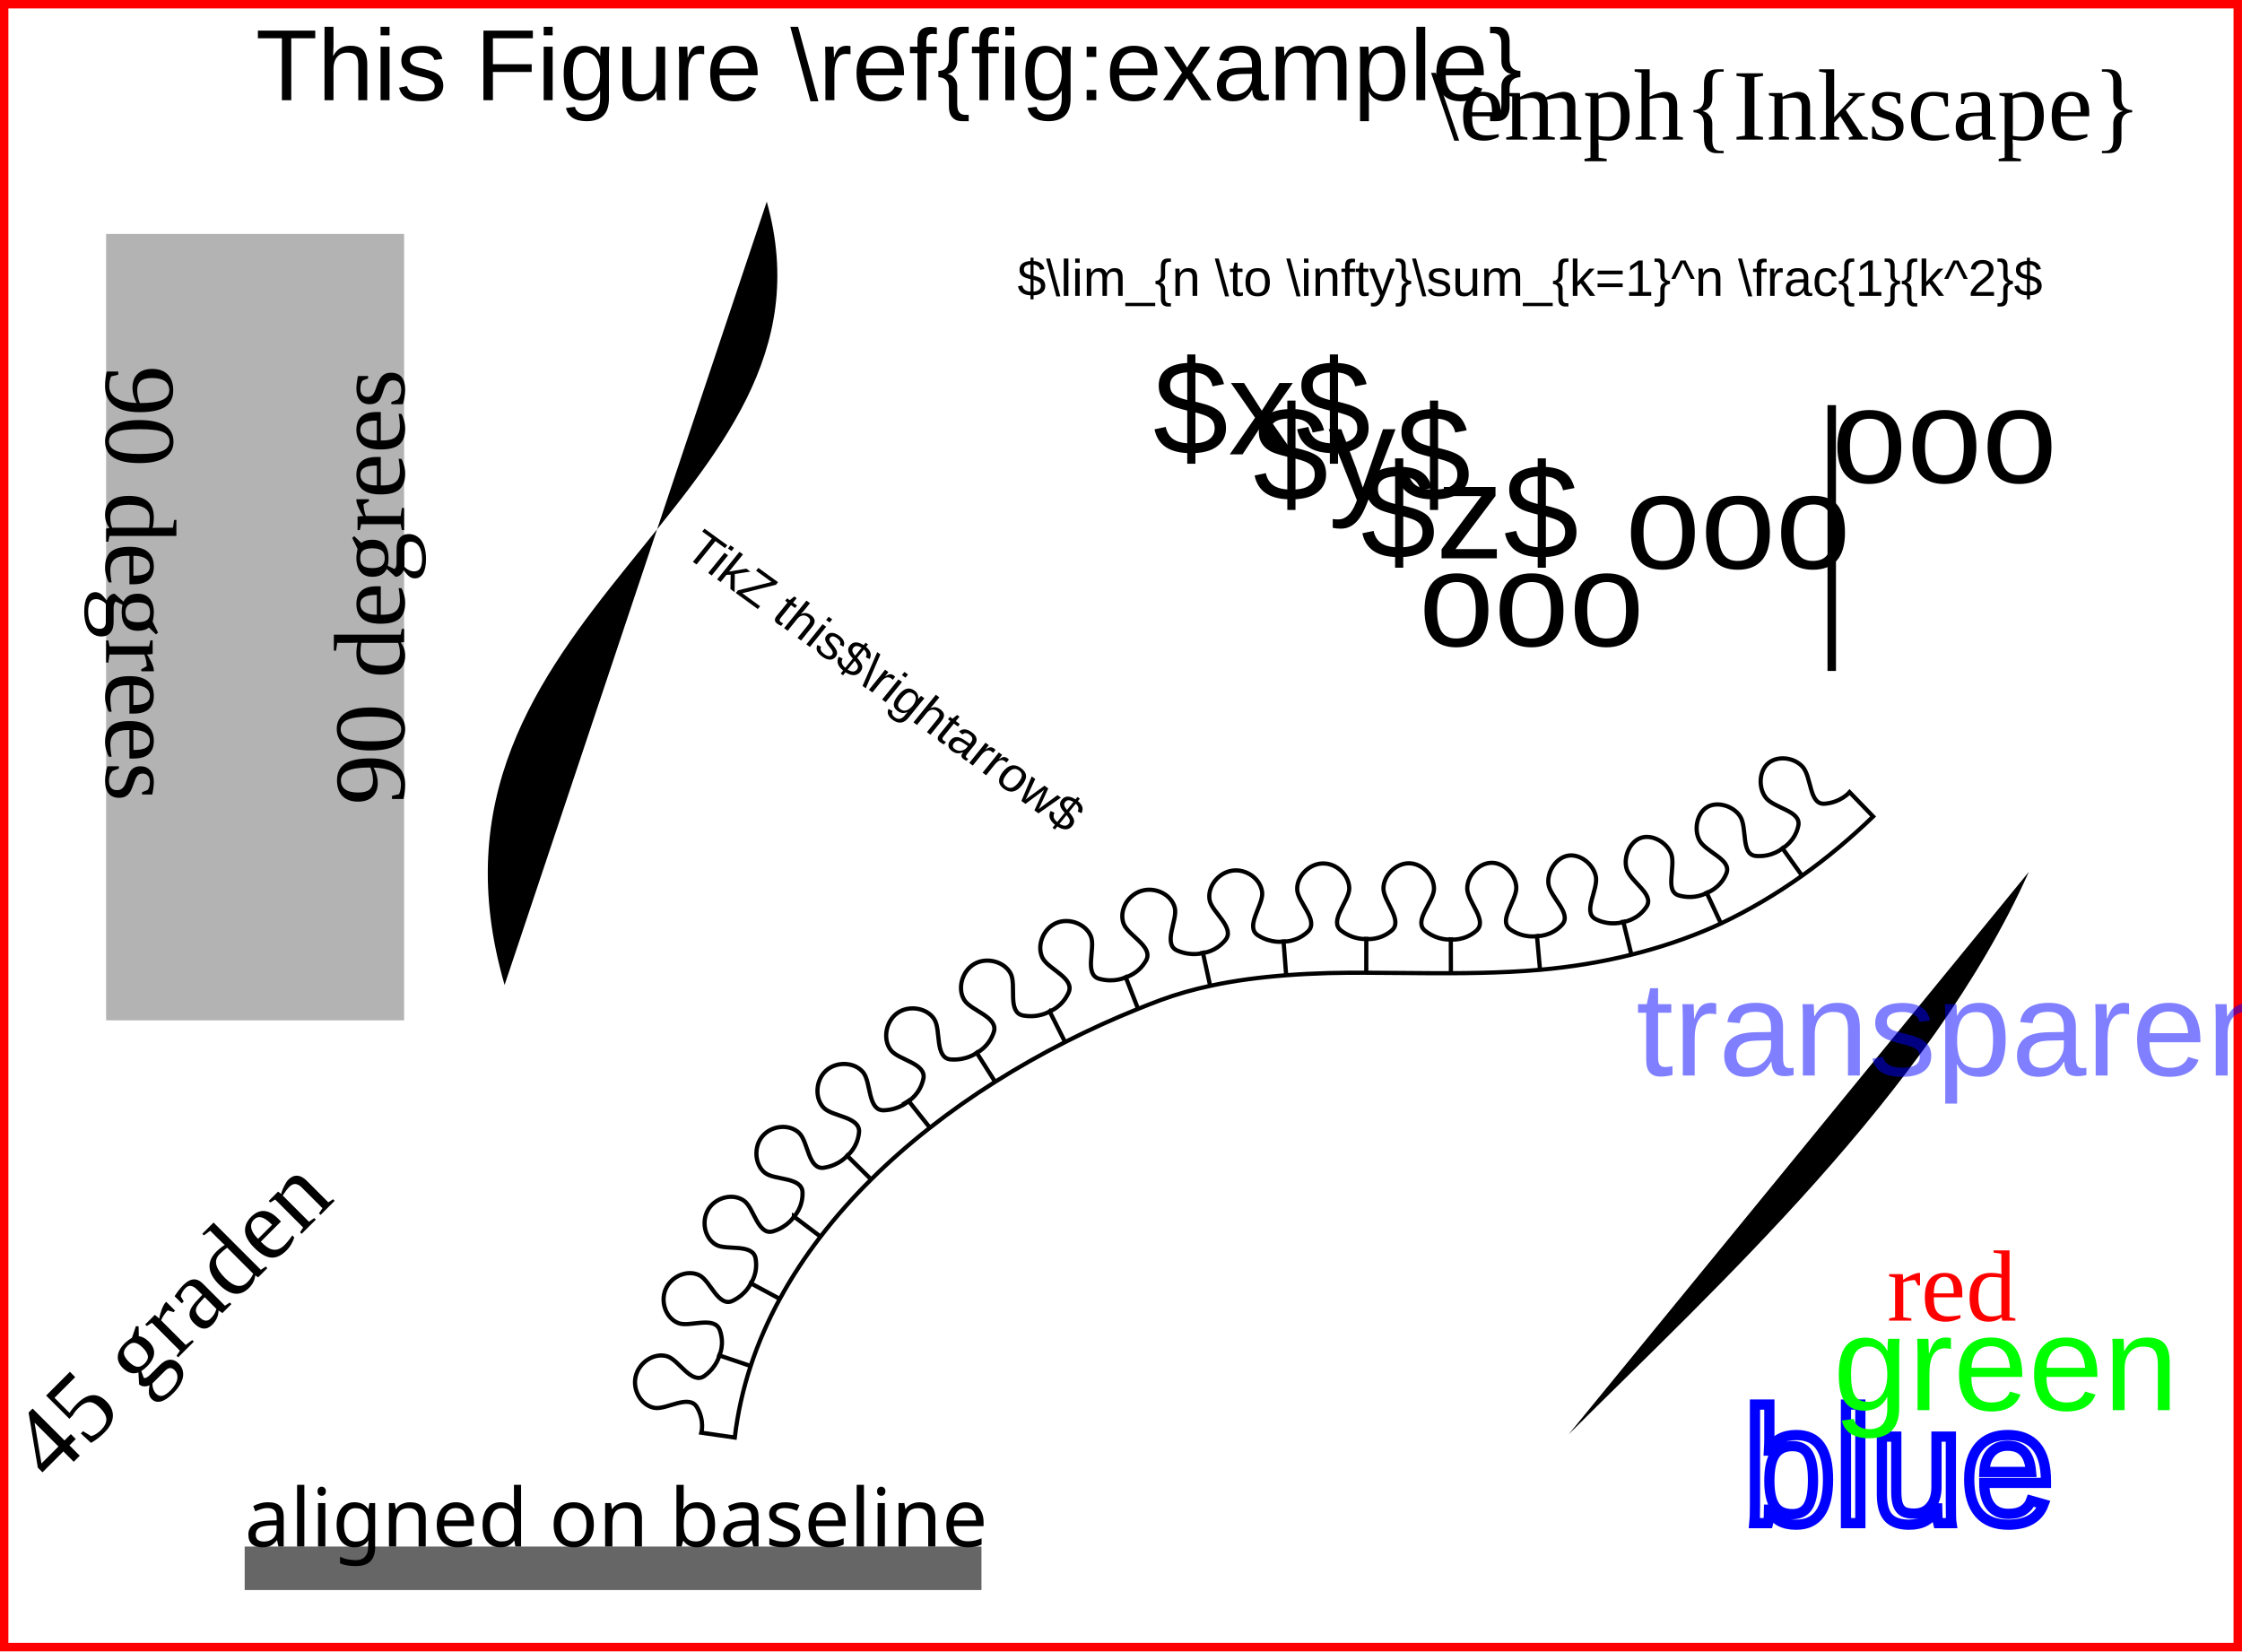
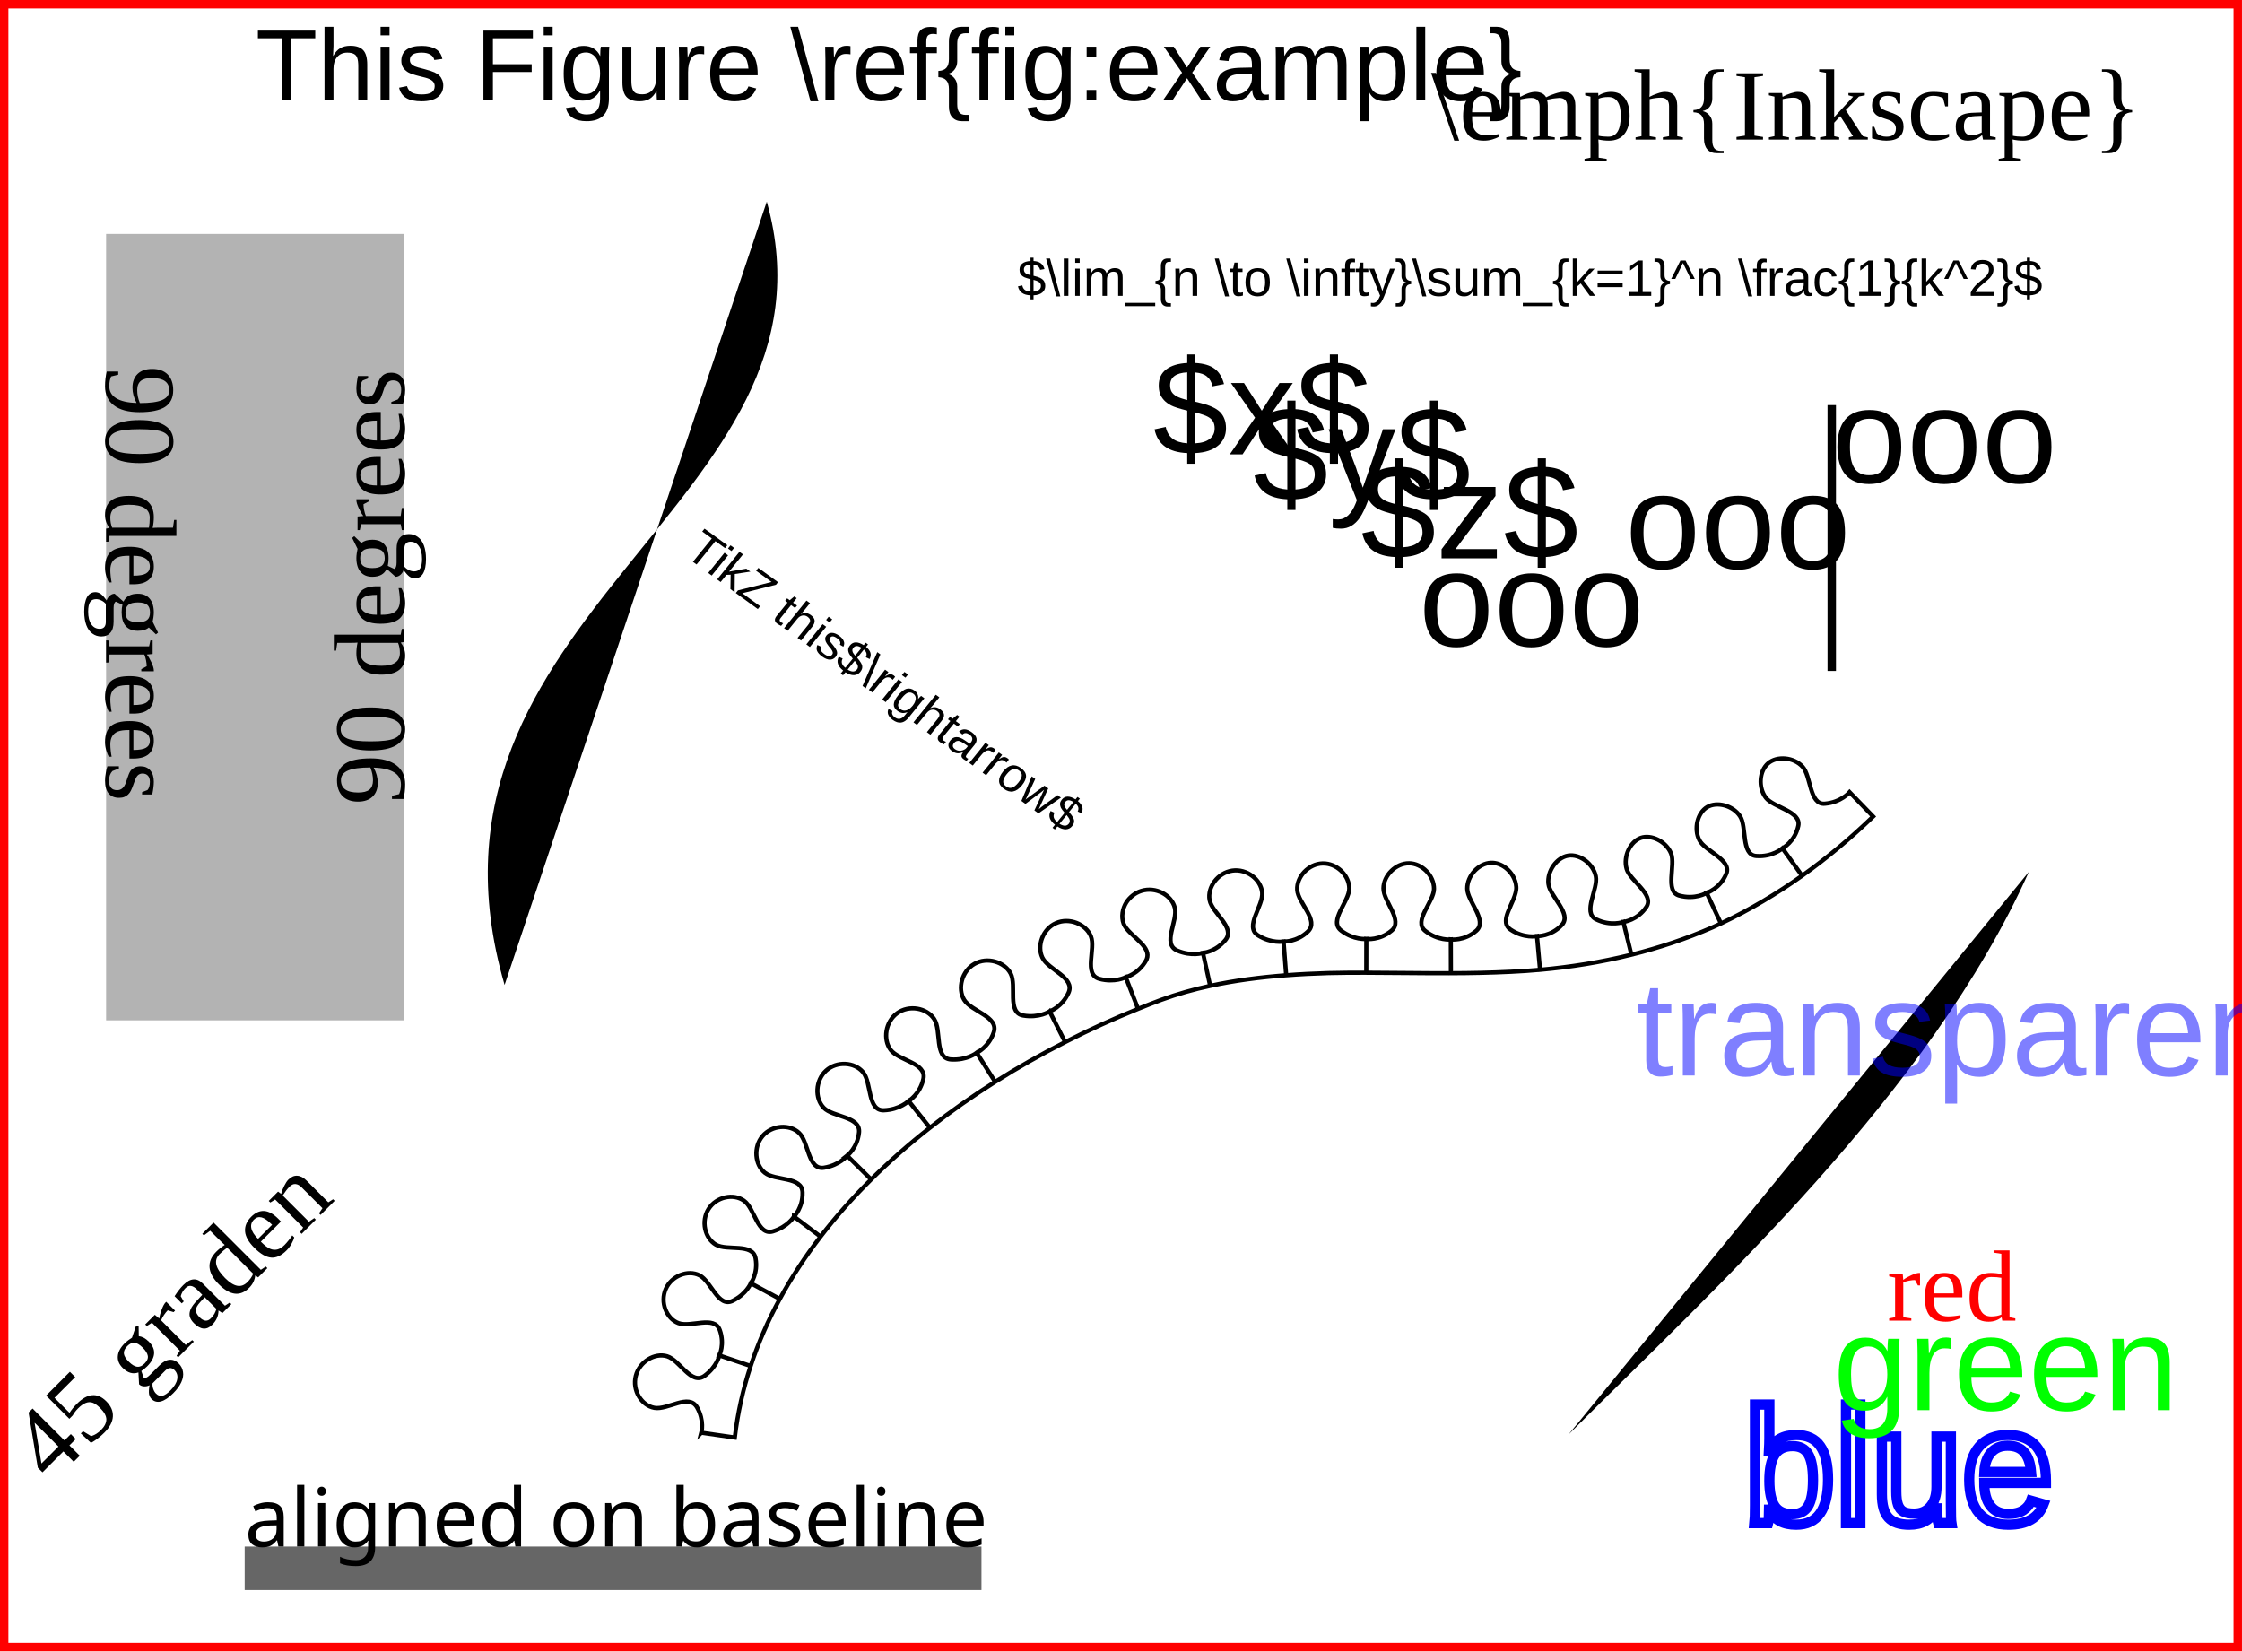
<svg xmlns="http://www.w3.org/2000/svg" width="265.656" height="195.656" id="svg2" version="1.1">
  <defs id="defs4">
    </defs>
  <g id="layer1" transform="translate(-204.0625,-217.7188)">
    <path style="fill:#000000;fill-opacity:1;fill-rule:nonzero;stroke:none" d="m 294.918,241.61 c 10.036,35.834 -43.918,48.62 -31.066,92.81" id="path2907" />
    <path style="fill:#000000;fill-opacity:1;fill-rule:nonzero;stroke:none" d="m 444.467,321.012 c -11.728,26.218 -37.37,49.492 -54.548,66.67" id="path2913" />
    <g id="g3785" transform="matrix(0.5,-0.8660254,0.8660254,0.5,7.103201,475.6825)">
      <text id="text2919" y="-241.425" x="366.527" style="font-style:normal;font-variant:normal;font-weight:normal;font-stretch:normal;fill:#000000;stroke:none;font-family:Times New Roman;-inkscape-font-specification:'Times New Roman,'" xml:space="preserve" transform="matrix(0.5,0.8660254,-0.8660254,0.5,0,0)">
        <tspan y="-241.425" x="366.527" id="tspan2921">\emph{Inkscape}</tspan>
      </text>
    </g>
    <text xml:space="preserve" style="font-style:normal;font-variant:normal;font-weight:normal;font-stretch:normal;fill:#ff0000;stroke:none;font-family:Times New Roman;-inkscape-font-specification:'Times New Roman,'" x="427.675" y="374.195" id="text2923">
      <tspan id="tspan2925" x="427.675" y="374.195">red</tspan>
    </text>
    <text xml:space="preserve" style="font-size:12px;font-style:normal;font-variant:normal;font-weight:normal;font-stretch:normal;fill:#000000;stroke:none;font-family:Times New Roman;-inkscape-font-specification:'Times New Roman,'" x="-129.683" y="426.89" id="text2935" transform="matrix(0.7071068,-0.7071068,0.7071068,0.7071068,0,0)">
      <tspan id="tspan2937" x="-129.683" y="426.89">45 graden</tspan>
    </text>
    <rect style="fill:none;stroke:#ff0000;stroke-width:1" id="rect2943" width="264.66" height="194.658" x="204.556" y="218.217" />
    <text xml:space="preserve" style="font-size:6.096px;font-style:normal;font-variant:normal;font-weight:normal;font-stretch:normal;text-align:center;text-anchor:middle;fill:#000000;stroke:none;font-family:Arial;-inkscape-font-specification:Arial" x="389.583" y="252.77" id="text2937">
      <tspan id="tspan2939" x="389.583" y="252.77">$\lim_{n \to \infty}\sum_{k=1}^n \frac{1}{k^2}$</tspan>
    </text>
    <text xml:space="preserve" style="font-style:normal;font-variant:normal;font-weight:normal;font-stretch:normal;fill:#000000;stroke:none;font-family:Arial;-inkscape-font-specification:Arial" x="234.355" y="229.593" id="text2949">
      <tspan id="tspan2951" x="234.355" y="229.593">This Figure \ref{fig:example}</tspan>
    </text>
    <text xml:space="preserve" style="font-size:medium;font-style:normal;font-variant:normal;font-weight:normal;font-stretch:normal;text-indent:0;text-align:center;text-decoration:none;line-height:normal;letter-spacing:normal;word-spacing:normal;text-transform:none;direction:ltr;block-progression:tb;writing-mode:lr-tb;text-anchor:middle;color:#000000;fill:#000000;fill-opacity:1;fill-rule:nonzero;stroke:none;stroke-width:1px;marker:none;visibility:visible;display:inline;overflow:visible;enable-background:accumulate;font-family:Arial;-inkscape-font-specification:Arial" x="421.107" y="285.069" id="text2959">
      <tspan id="tspan2961" x="421.107" y="285.069">ooo</tspan>
    </text>
    <path style="fill:none;stroke:#000000" d="m 421.107,265.719 0,31.496" id="path2963" />
    <text xml:space="preserve" style="font-size:19.384px;font-style:normal;font-variant:normal;font-weight:normal;font-stretch:normal;text-indent:0;text-align:start;text-decoration:none;line-height:normal;letter-spacing:normal;word-spacing:normal;text-transform:none;direction:ltr;block-progression:tb;writing-mode:lr-tb;text-anchor:start;color:#000000;fill:none;stroke:#0000ff;stroke-width:1.211px;marker:none;visibility:visible;display:inline;overflow:visible;enable-background:accumulate;font-family:Arial;-inkscape-font-specification:Arial" x="410.701" y="398.183" id="text2963">
      <tspan id="tspan2965" x="410.701" y="398.183" style="stroke-width:1.211">blue</tspan>
    </text>
    <text id="text2967" y="384.802" x="421.268" style="font-size:medium;font-style:normal;font-variant:normal;font-weight:normal;font-stretch:normal;text-indent:0;text-align:start;text-decoration:none;line-height:normal;letter-spacing:normal;word-spacing:normal;text-transform:none;direction:ltr;block-progression:tb;writing-mode:lr-tb;text-anchor:start;color:#000000;fill:#00ff00;fill-opacity:1;fill-rule:nonzero;stroke:none;stroke-width:1px;marker:none;visibility:visible;display:inline;overflow:visible;enable-background:accumulate;font-family:Arial;-inkscape-font-specification:Arial" xml:space="preserve">
      <tspan y="384.802" x="421.268" id="tspan2969">green</tspan>
    </text>
    <rect style="fill:#666666;stroke:none" id="rect2930" width="87.302" height="5.153" x="233.055" y="400.96" />
    <text xml:space="preserve" style="font-size:9.623px;font-style:normal;font-variant:normal;font-weight:normal;font-stretch:normal;text-align:start;line-height:100%;writing-mode:lr-tb;text-anchor:start;color:#000000;fill:#000000;fill-opacity:1;fill-rule:nonzero;stroke:none;stroke-width:2;marker:none;visibility:visible;display:inline;overflow:visible;enable-background:accumulate;font-family:Adobe Garamond Pro;-inkscape-font-specification:Adobe Garamond Pro" x="233.055" y="400.96" id="text2952">
      <tspan id="tspan2954" x="233.055" y="400.96">aligned on baseline</tspan>
    </text>
    <g id="g2967" transform="translate(70.23611,-35.57414)">
      <rect style="fill:#b3b3b3;stroke:none" id="rect2965" width="35.309" height="93.176" x="146.4" y="281.011" />
      <text transform="matrix(0,1,-1,0,0,0)" id="text2950" y="-146.4" x="296.613" style="font-size:12px;font-style:normal;font-variant:normal;font-weight:normal;font-stretch:normal;fill:#000000;stroke:none;font-family:Times New Roman;-inkscape-font-specification:'Times New Roman,'" xml:space="preserve">
        <tspan y="-146.4" x="296.613" id="tspan2952">90 degrees</tspan>
      </text>
      <text xml:space="preserve" style="font-size:12px;font-style:normal;font-variant:normal;font-weight:normal;font-stretch:normal;fill:#000000;stroke:none;font-family:Times New Roman;-inkscape-font-specification:'Times New Roman,'" x="-348.663" y="181.709" id="text2946" transform="matrix(0,-1,1,0,0,0)">
        <tspan id="tspan2948" x="-348.663" y="181.709">90 degrees</tspan>
      </text>
    </g>
    <text id="text2968" y="274.91" x="421.107" style="font-size:medium;font-style:normal;font-variant:normal;font-weight:normal;font-stretch:normal;text-indent:0;text-align:start;text-decoration:none;line-height:normal;letter-spacing:normal;word-spacing:normal;text-transform:none;direction:ltr;block-progression:tb;writing-mode:lr-tb;text-anchor:start;color:#000000;fill:#000000;fill-opacity:1;fill-rule:nonzero;stroke:none;stroke-width:1px;marker:none;visibility:visible;display:inline;overflow:visible;enable-background:accumulate;font-family:Arial;-inkscape-font-specification:Arial" xml:space="preserve">
      <tspan y="274.91" x="421.107" id="tspan2970">ooo</tspan>
    </text>
    <text id="text2972" y="294.26" x="421.107" style="font-size:medium;font-style:normal;font-variant:normal;font-weight:normal;font-stretch:normal;text-indent:0;text-align:end;text-decoration:none;line-height:normal;letter-spacing:normal;word-spacing:normal;text-transform:none;direction:ltr;block-progression:tb;writing-mode:lr-tb;text-anchor:end;color:#000000;fill:#000000;fill-opacity:1;fill-rule:nonzero;stroke:none;stroke-width:1px;marker:none;visibility:visible;display:inline;overflow:visible;enable-background:accumulate;font-family:Arial;-inkscape-font-specification:Arial" xml:space="preserve">
      <tspan y="294.26" x="421.107" id="tspan2974">ooo</tspan>
    </text>
    <text xml:space="preserve" style="font-size:medium;font-style:normal;font-variant:normal;font-weight:normal;font-stretch:normal;text-indent:0;text-align:start;text-decoration:none;line-height:normal;letter-spacing:normal;word-spacing:normal;text-transform:none;direction:ltr;block-progression:tb;writing-mode:lr-tb;text-anchor:start;color:#000000;fill:#000000;fill-opacity:1;fill-rule:nonzero;stroke:none;stroke-width:1px;marker:none;visibility:visible;display:inline;overflow:visible;enable-background:accumulate;font-family:Arial;-inkscape-font-specification:Arial" x="340.691" y="271.556" id="text2976">
      <tspan id="tspan2978" x="340.691" y="271.556">$x$</tspan>
    </text>
    <text xml:space="preserve" style="font-size:medium;font-style:normal;font-variant:normal;font-weight:normal;font-stretch:normal;text-indent:0;text-align:start;text-decoration:none;line-height:normal;letter-spacing:normal;word-spacing:normal;text-transform:none;direction:ltr;block-progression:tb;writing-mode:lr-tb;text-anchor:start;color:#000000;fill:#000000;fill-opacity:1;fill-rule:nonzero;stroke:none;stroke-width:1px;marker:none;visibility:visible;display:inline;overflow:visible;enable-background:accumulate;font-family:Arial;-inkscape-font-specification:Arial" x="352.549" y="277.028" id="text2980">
      <tspan id="tspan2982" x="352.549" y="277.028">$y$</tspan>
    </text>
    <text xml:space="preserve" style="font-size:medium;font-style:normal;font-variant:normal;font-weight:normal;font-stretch:normal;text-indent:0;text-align:start;text-decoration:none;line-height:normal;letter-spacing:normal;word-spacing:normal;text-transform:none;direction:ltr;block-progression:tb;writing-mode:lr-tb;text-anchor:start;color:#000000;fill:#000000;fill-opacity:1;fill-rule:nonzero;stroke:none;stroke-width:1px;marker:none;visibility:visible;display:inline;overflow:visible;enable-background:accumulate;font-family:Arial;-inkscape-font-specification:Arial" x="365.319" y="283.87" id="text2984">
      <tspan id="tspan2986" x="365.319" y="283.87">$z$</tspan>
    </text>
-     <path style="fill:none;stroke:#000000;stroke-width:0.5;stroke-miterlimit:4;stroke-dasharray:none" d="m 287.167,387.471 3.959,0.571 c 0.342,-2.908 0.98,-5.736 1.88,-8.475 l -3.704,-1.252 c 0,0 -0.278,1.341 -1.762,2.421 -0.742,0.54 -1.499,0.102 -2.242,-0.558 -0.743,-0.66 -1.459,-1.543 -2.191,-1.762 -0.731,-0.218 -1.548,-0.067 -2.24,0.361 -0.692,0.428 -1.257,1.135 -1.47,1.97 -0.212,0.835 -0.048,1.724 0.365,2.425 0.414,0.701 1.075,1.214 1.83,1.351 0.755,0.138 1.799,-0.31 2.765,-0.554 0.965,-0.244 1.844,-0.293 2.3,0.498 0.912,1.582 0.51,3.004 0.51,3.004 z m 2.135,-9.156 3.704,1.252 c 0.901,-2.74 2.064,-5.392 3.455,-7.949 l -3.433,-1.852 c 0,0 -0.51,1.276 -2.152,2.078 -0.821,0.401 -1.482,-0.158 -2.096,-0.93 -0.614,-0.772 -1.168,-1.758 -1.848,-2.096 -0.679,-0.338 -1.501,-0.33 -2.244,-0.032 -0.743,0.298 -1.404,0.888 -1.744,1.661 -0.339,0.773 -0.323,1.662 -0.038,2.413 0.285,0.75 0.837,1.361 1.542,1.627 0.705,0.266 1.789,0.018 2.766,-0.049 0.977,-0.067 1.839,0.04 2.14,0.886 0.601,1.693 -0.054,2.99 -0.054,2.99 z m 3.727,-8.549 3.433,1.852 c 1.392,-2.557 3.012,-5.02 4.827,-7.382 l -3.145,-2.371 c 0,0 -0.714,1.202 -2.476,1.744 -0.881,0.271 -1.448,-0.39 -1.938,-1.254 -0.49,-0.864 -0.892,-1.931 -1.515,-2.373 -0.624,-0.443 -1.441,-0.563 -2.221,-0.386 -0.78,0.178 -1.521,0.655 -1.972,1.363 -0.451,0.708 -0.569,1.587 -0.403,2.373 0.165,0.786 0.613,1.479 1.265,1.858 0.652,0.379 1.76,0.313 2.736,0.407 0.976,0.094 1.814,0.339 1.971,1.226 0.313,1.773 -0.561,2.944 -0.561,2.944 z m 5.115,-7.901 3.145,2.371 c 1.815,-2.362 3.825,-4.622 5.997,-6.774 l -2.841,-2.808 c 0,0 -0.887,1.118 -2.736,1.418 -0.924,0.15 -1.399,-0.595 -1.77,-1.531 -0.371,-0.936 -0.629,-2.061 -1.194,-2.592 -0.565,-0.531 -1.367,-0.767 -2.171,-0.701 -0.804,0.066 -1.608,0.435 -2.154,1.075 -1.092,1.28 -0.924,3.396 0.268,4.348 0.596,0.476 1.712,0.576 2.674,0.814 0.963,0.238 1.768,0.605 1.793,1.517 0.05,1.824 -1.011,2.865 -1.011,2.865 z m 6.301,-7.212 2.841,2.808 c 2.171,-2.152 4.504,-4.197 6.963,-6.126 l -2.521,-3.165 c 0,0 -1.031,1.025 -2.931,1.099 -0.95,0.037 -1.333,-0.773 -1.591,-1.76 -0.257,-0.987 -0.38,-2.149 -0.883,-2.753 -1.007,-1.207 -3.132,-1.319 -4.384,-0.181 -1.251,1.138 -1.351,3.278 -0.278,4.393 0.537,0.557 1.644,0.807 2.581,1.172 0.937,0.365 1.701,0.838 1.606,1.76 -0.19,1.844 -1.404,2.754 -1.404,2.754 z m 7.284,-6.483 2.521,3.165 c 2.46,-1.93 5.047,-3.744 7.727,-5.437 l -2.185,-3.441 c 0,0 -1.145,0.922 -3.061,0.789 -0.958,-0.067 -1.252,-0.924 -1.401,-1.942 -0.149,-1.019 -0.145,-2.195 -0.584,-2.856 -0.877,-1.321 -2.991,-1.677 -4.37,-0.688 -1.379,0.989 -1.723,3.117 -0.774,4.364 0.474,0.623 1.557,1.005 2.456,1.481 0.899,0.475 1.614,1.038 1.411,1.954 -0.406,1.833 -1.741,2.611 -1.741,2.611 z m 8.064,-5.713 2.185,3.441 c 2.681,-1.693 5.455,-3.265 8.288,-4.708 l -1.832,-3.635 c 0,0 -1.23,0.81 -3.126,0.487 -0.948,-0.162 -1.154,-1.047 -1.2,-2.077 -0.045,-1.03 0.076,-2.199 -0.295,-2.9 -0.741,-1.403 -2.808,-1.98 -4.283,-1.145 -1.475,0.834 -2.04,2.916 -1.222,4.262 0.409,0.673 1.45,1.171 2.299,1.741 0.849,0.57 1.505,1.204 1.206,2.1 -0.598,1.792 -2.021,2.435 -2.021,2.435 z m 8.641,-4.903 1.832,3.635 c 2.834,-1.443 5.727,-2.758 8.647,-3.938 l -1.463,-3.748 c 0,0 -1.285,0.689 -3.126,0.193 -0.92,-0.248 -1.04,-1.143 -0.988,-2.164 0.053,-1.02 0.283,-2.16 -0.017,-2.887 -0.599,-1.454 -2.584,-2.227 -4.123,-1.554 -1.539,0.673 -2.301,2.672 -1.622,4.088 0.34,0.708 1.325,1.305 2.111,1.952 0.786,0.647 1.375,1.338 0.992,2.198 -0.766,1.721 -2.244,2.226 -2.244,2.226 z m 9.016,-4.051 1.463,3.748 c 0.912,-0.369 1.827,-0.724 2.743,-1.066 1.867,-0.684 3.806,-1.228 5.8,-1.66 l -0.854,-3.9 c 0,0 -1.326,0.454 -3.044,-0.279 -0.859,-0.367 -0.872,-1.253 -0.685,-2.246 0.187,-0.993 0.582,-2.083 0.39,-2.836 -0.192,-0.753 -0.751,-1.385 -1.485,-1.759 -0.734,-0.374 -1.645,-0.489 -2.483,-0.227 -0.736,0.23 -1.359,0.734 -1.765,1.349 -0.479,0.767 -0.632,1.715 -0.332,2.53 0.288,0.78 1.316,1.506 2.045,2.27 0,0 0,0 1e-5,0 0.588,0.613 0.974,1.252 0.692,1.938 -0.021,0.051 -0.046,0.102 -0.075,0.154 -0.91,1.619 -2.41,1.985 -2.41,1.985 z m 9.152,-2.878 0.854,3.9 c 2.9,-0.629 5.918,-1.019 9.005,-1.255 l -0.307,-3.995 c 0,0 -1.412,0.271 -3.014,-0.722 -0.801,-0.497 -0.668,-1.378 -0.33,-2.333 0.338,-0.955 0.885,-1.977 0.807,-2.753 -0.078,-0.776 -0.529,-1.486 -1.182,-1.972 -0.653,-0.485 -1.508,-0.743 -2.351,-0.622 -0.843,0.121 -1.599,0.612 -2.098,1.263 -0.498,0.651 -0.737,1.46 -0.597,2.218 0.141,0.759 0.93,1.575 1.508,2.395 0.578,0.819 0.948,1.633 0.364,2.346 -1.167,1.426 -2.658,1.53 -2.658,1.53 z m 9.552,-1.35 0.307,3.995 c 1.645,-0.126 3.309,-0.207 4.986,-0.257 1.482,-0.036 2.984,-0.046 4.505,-0.043 l 0.006,-4.001 c 0,0 -1.468,0.16 -2.977,-0.985 -0.754,-0.573 -0.524,-1.436 -0.096,-2.352 0.429,-0.915 1.057,-1.879 1.051,-2.658 -0.011,-1.448 -1.301,-2.789 -2.802,-2.936 0,0 0,0 0,0 -0.115,-0.012 -0.231,-0.017 -0.347,-0.014 -1.65,0.037 -3.105,1.576 -3.019,3.121 0.043,0.773 0.716,1.687 1.188,2.573 0.472,0.886 0.748,1.739 0.074,2.378 -1.347,1.278 -2.876,1.179 -2.876,1.179 z m 9.804,-0.305 -0.006,4.001 c 3.256,0.006 6.6,0.07 10.029,0.059 l -0.011,-3.999 c 0,0 -1.513,0.168 -3.017,-1.008 -1.504,-1.175 1.019,-3.437 1.026,-4.995 0.007,-1.558 -1.397,-3.009 -2.955,-3.024 -1.558,-0.015 -3.026,1.428 -3.037,2.974 -0.011,1.546 2.393,3.808 0.962,5.009 -1.431,1.201 -2.991,0.983 -2.991,0.983 z m 10.012,0.06 0.011,3.999 c 2.333,-0.008 4.705,-0.051 7.116,-0.171 1.145,-0.054 2.294,-0.131 3.445,-0.234 l -0.362,-3.99 c 0,0 -1.546,0.303 -3.141,-0.78 -0.08,-0.054 -0.149,-0.112 -0.209,-0.172 -0.477,-0.481 -0.368,-1.154 -0.097,-1.881 0,0 0,0 0,0 0.376,-1.012 1.051,-2.14 0.995,-3 -0.059,-0.903 -0.574,-1.735 -1.266,-2.264 -0.505,-0.383 -1.109,-0.61 -1.728,-0.588 -1.474,0.052 -2.837,1.521 -2.817,3.066 0.01,0.772 0.619,1.71 1.062,2.607 0.443,0.896 0.72,1.754 0.013,2.375 -1.413,1.24 -3.022,1.032 -3.022,1.032 z m 10.21,-0.395 0.362,3.99 c 3.603,-0.323 7.231,-0.898 10.826,-1.79 l -0.953,-3.88 c 0,0 -1.503,0.539 -3.239,-0.311 -0.868,-0.425 -0.763,-1.323 -0.51,-2.298 0.253,-0.975 0.646,-2.035 0.486,-2.797 -0.16,-0.762 -0.642,-1.426 -1.244,-1.876 -0.603,-0.45 -1.327,-0.687 -2.024,-0.576 -0.697,0.111 -1.317,0.565 -1.752,1.183 -0.436,0.619 -0.686,1.403 -0.595,2.172 0.09,0.769 0.783,1.641 1.322,2.484 0.538,0.843 0.92,1.666 0.278,2.363 -1.284,1.395 -2.956,1.335 -2.956,1.335 z m 10.236,-1.68 0.953,3.88 c 3.252,-0.807 6.476,-1.873 9.629,-3.247 0.329,-0.148 0.656,-0.299 0.981,-0.453 l -1.689,-3.621 c 0,0 -0.345,0.211 -0.938,0.356 -0.582,0.14 -1.401,0.212 -2.325,-0.044 -0.935,-0.259 -0.987,-1.161 -0.917,-2.163 0.07,-1.003 0.251,-2.115 -0.048,-2.833 -0.299,-0.718 -0.888,-1.282 -1.547,-1.616 -0.658,-0.335 -1.388,-0.442 -2.03,-0.219 -0.642,0.223 -1.153,0.765 -1.467,1.44 -0.314,0.675 -0.43,1.484 -0.219,2.225 0.21,0.742 1.024,1.492 1.688,2.234 0.665,0.742 1.18,1.486 0.657,2.277 -1.045,1.582 -2.727,1.784 -2.727,1.784 z m 9.873,-3.441 1.689,3.621 c 3.407,-1.612 6.61,-3.521 9.615,-5.657 l -2.323,-3.248 c 0,0 -1.197,1.055 -3.123,0.908 -0.963,-0.073 -1.193,-0.945 -1.319,-1.941 -0.125,-0.996 -0.156,-2.123 -0.586,-2.77 -0.43,-0.647 -1.121,-1.084 -1.839,-1.279 -0.718,-0.196 -1.465,-0.152 -2.055,0.196 -0.59,0.348 -0.983,0.981 -1.155,1.703 -0.172,0.722 -0.123,1.536 0.231,2.221 0.353,0.685 1.298,1.259 2.096,1.854 0.799,0.594 1.452,1.22 1.098,2.099 -0.708,1.758 -2.329,2.293 -2.329,2.293 z m 8.981,-5.283 2.323,3.248 c 3.004,-2.136 5.809,-4.498 8.418,-7.017 l -2.788,-2.883 c 0,0 -1.018,1.212 -2.946,1.366 -0.964,0.077 -1.335,-0.747 -1.616,-1.717 -0.282,-0.969 -0.483,-2.088 -1.01,-2.663 -1.055,-1.151 -2.996,-1.324 -4.074,-0.411 -0.539,0.457 -0.832,1.164 -0.884,1.916 -0.052,0.752 0.137,1.551 0.606,2.164 0.469,0.613 1.505,1.009 2.398,1.457 0.892,0.448 1.642,0.957 1.447,1.884 -0.391,1.853 -1.873,2.655 -1.873,2.655 z" id="path2992" />
+     <path style="fill:none;stroke:#000000;stroke-width:0.5;stroke-miterlimit:4;stroke-dasharray:none" d="m 287.167,387.471 3.959,0.571 c 0.342,-2.908 0.98,-5.736 1.88,-8.475 l -3.704,-1.252 c 0,0 -0.294,1.353 -1.762,2.421 -1.583,1.152 -2.918,-1.868 -4.433,-2.32 -1.461,-0.437 -3.275,0.622 -3.71,2.331 -0.434,1.709 0.677,3.5 2.195,3.777 1.598,0.292 4.087,-1.751 5.064,-0.056 0.902,1.564 0.51,3.004 0.51,3.004 z m 2.135,-9.156 3.704,1.252 c 0.901,-2.74 2.064,-5.392 3.455,-7.949 l -3.433,-1.852 c 0,0 -0.526,1.284 -2.152,2.078 -1.742,0.852 -2.532,-2.323 -3.943,-3.026 -1.36,-0.678 -3.294,0.051 -3.988,1.63 -0.694,1.581 0.09,3.506 1.504,4.04 1.475,0.557 4.266,-0.968 4.906,0.837 0.594,1.674 -0.054,2.99 -0.054,2.99 z m 3.727,-8.549 3.433,1.852 c 1.392,-2.557 3.012,-5.02 4.827,-7.382 l -3.145,-2.371 c 0,0 -0.728,1.206 -2.476,1.744 -1.86,0.572 -2.157,-2.708 -3.453,-3.627 -1.251,-0.888 -3.274,-0.466 -4.193,0.978 -0.92,1.445 -0.443,3.472 0.862,4.231 1.352,0.785 4.375,-0.245 4.707,1.632 0.31,1.755 -0.561,2.944 -0.561,2.944 z m 5.115,-7.901 3.145,2.371 c 1.815,-2.362 3.825,-4.622 5.997,-6.774 l -2.841,-2.808 c 0,0 -0.9,1.12 -2.736,1.418 -1.939,0.314 -1.793,-3.023 -2.964,-4.123 -1.134,-1.065 -3.214,-0.929 -4.325,0.374 -1.112,1.304 -0.924,3.396 0.268,4.348 1.227,0.98 4.415,0.413 4.467,2.33 0.049,1.807 -1.011,2.865 -1.011,2.865 z m 6.301,-7.212 2.841,2.808 c 2.171,-2.152 4.504,-4.197 6.963,-6.126 l -2.521,-3.165 c 0,0 -1.043,1.025 -2.931,1.099 -1.982,0.078 -1.435,-3.268 -2.474,-4.513 -1.01,-1.211 -3.113,-1.337 -4.384,-0.181 -1.272,1.157 -1.35,3.278 -0.278,4.393 1.101,1.143 4.386,1.004 4.187,2.931 -0.189,1.829 -1.404,2.754 -1.404,2.754 z m 7.284,-6.483 2.521,3.165 c 2.46,-1.93 5.047,-3.744 7.727,-5.437 l -2.185,-3.441 c 0,0 -1.156,0.921 -3.061,0.789 -1.99,-0.138 -1.084,-3.442 -1.984,-4.798 -0.879,-1.323 -2.971,-1.691 -4.37,-0.688 -1.399,1.004 -1.723,3.118 -0.774,4.364 0.971,1.277 4.289,1.527 3.867,3.435 -0.403,1.82 -1.741,2.611 -1.741,2.611 z m 8.064,-5.713 2.185,3.441 c 2.681,-1.693 5.455,-3.265 8.288,-4.708 l -1.832,-3.635 c 0,0 -1.241,0.808 -3.126,0.487 -1.964,-0.335 -0.737,-3.544 -1.495,-4.977 -0.742,-1.404 -2.788,-1.991 -4.283,-1.145 -1.495,0.846 -2.04,2.914 -1.222,4.262 0.838,1.38 4.126,1.981 3.505,3.841 -0.594,1.781 -2.021,2.435 -2.021,2.435 z m 8.641,-4.903 1.832,3.635 c 2.834,-1.443 5.727,-2.758 8.647,-3.938 l -1.463,-3.748 c 0,0 -1.296,0.686 -3.126,0.193 -1.903,-0.513 -0.396,-3.574 -1.005,-5.051 -0.598,-1.452 -2.564,-2.236 -4.123,-1.554 -1.559,0.682 -2.303,2.669 -1.622,4.088 0.698,1.454 3.897,2.367 3.103,4.15 -0.762,1.711 -2.244,2.226 -2.244,2.226 z m 9.016,-4.051 1.463,3.748 c 0.912,-0.369 1.827,-0.724 2.743,-1.066 1.867,-0.684 3.806,-1.228 5.8,-1.66 l -0.854,-3.9 c 0,0 -1.344,0.447 -3.044,-0.279 -1.834,-0.783 0.105,-3.513 -0.295,-5.082 -0.385,-1.507 -2.253,-2.521 -3.968,-1.986 -0.739,0.23 -1.358,0.733 -1.765,1.349 -0.48,0.769 -0.633,1.714 -0.332,2.53 0.284,0.769 1.325,1.515 2.045,2.27 0,0 1e-5,0 1e-5,0 0.591,0.616 0.974,1.251 0.692,1.938 -0.021,0.051 -0.046,0.102 -0.075,0.154 -0.905,1.611 -2.41,1.985 -2.41,1.985 z m 9.152,-2.878 0.854,3.9 c 2.9,-0.629 5.918,-1.019 9.005,-1.255 l -0.307,-3.995 c 0,0 -1.424,0.264 -3.014,-0.722 -1.677,-1.04 0.637,-3.486 0.476,-5.086 -0.156,-1.554 -1.819,-2.839 -3.534,-2.594 -1.719,0.246 -2.976,1.962 -2.694,3.482 0.292,1.573 3.106,3.233 1.872,4.74 -1.156,1.413 -2.658,1.53 -2.658,1.53 z m 9.552,-1.35 0.307,3.995 c 1.645,-0.126 3.309,-0.207 4.986,-0.257 1.482,-0.036 2.984,-0.046 4.505,-0.043 l 0.006,-4.001 c 0,0 -1.474,0.157 -2.977,-0.985 -1.541,-1.17 0.967,-3.431 0.955,-5.01 -0.011,-1.449 -1.291,-2.788 -2.802,-2.936 0,0 0,0 0,0 -0.115,-0.012 -0.231,-0.017 -0.347,-0.014 -1.672,0.037 -3.105,1.573 -3.019,3.121 0.088,1.586 2.66,3.625 1.262,4.951 -1.339,1.27 -2.876,1.179 -2.876,1.179 z m 9.804,-0.305 -0.006,4.001 c 3.256,0.006 6.6,0.07 10.029,0.059 l -0.011,-3.999 c 0,0 -1.511,0.169 -3.017,-1.008 -1.491,-1.166 1.019,-3.445 1.026,-4.995 0.007,-1.556 -1.402,-3.009 -2.955,-3.024 -1.56,-0.015 -3.026,1.427 -3.037,2.974 -0.011,1.551 2.401,3.802 0.962,5.009 -1.43,1.2 -2.991,0.983 -2.991,0.983 z m 10.012,0.06 0.011,3.999 c 2.333,-0.008 4.705,-0.051 7.116,-0.171 1.145,-0.054 2.294,-0.131 3.445,-0.234 l -0.362,-3.99 c 0,0 -1.535,0.311 -3.141,-0.78 -0.08,-0.054 -0.149,-0.112 -0.209,-0.172 -0.477,-0.481 -0.367,-1.155 -0.097,-1.881 0,0 0,0 0,0 0.382,-1.029 1.052,-2.122 0.995,-3 -0.059,-0.901 -0.577,-1.737 -1.266,-2.264 -0.505,-0.383 -1.11,-0.61 -1.728,-0.588 -1.459,0.052 -2.837,1.521 -2.817,3.066 0.02,1.519 2.453,3.772 1.075,4.981 -1.419,1.246 -3.022,1.032 -3.022,1.032 z m 10.21,-0.395 0.362,3.99 c 3.603,-0.323 7.231,-0.898 10.826,-1.79 l -0.953,-3.88 c 0,0 -1.487,0.547 -3.239,-0.311 -1.635,-0.8 0.284,-3.629 -0.024,-5.095 -0.319,-1.518 -1.909,-2.668 -3.268,-2.452 -1.362,0.216 -2.528,1.821 -2.348,3.355 0.175,1.484 2.817,3.525 1.6,4.847 -1.296,1.408 -2.956,1.335 -2.956,1.335 z m 10.236,-1.68 0.953,3.88 c 3.252,-0.807 6.476,-1.873 9.629,-3.247 0.329,-0.148 0.656,-0.299 0.981,-0.453 l -1.689,-3.621 c 0,0 -0.345,0.211 -0.938,0.356 -0.583,0.14 -1.399,0.213 -2.325,-0.044 -1.73,-0.479 -0.394,-3.625 -0.965,-4.996 -0.596,-1.432 -2.336,-2.266 -3.576,-1.836 -1.244,0.432 -2.106,2.185 -1.687,3.665 0.402,1.416 3.319,3.038 2.346,4.512 -1.058,1.602 -2.727,1.784 -2.727,1.784 z m 9.873,-3.441 1.689,3.621 c 3.407,-1.612 6.61,-3.521 9.615,-5.657 l -2.323,-3.248 c 0,0 -1.177,1.057 -3.123,0.908 -1.804,-0.138 -1.078,-3.468 -1.905,-4.711 -0.858,-1.291 -2.748,-1.76 -3.894,-1.083 -1.143,0.675 -1.628,2.559 -0.924,3.924 0.674,1.306 3.852,2.319 3.194,3.953 -0.717,1.781 -2.329,2.293 -2.329,2.293 z m 8.981,-5.283 2.323,3.248 c 3.004,-2.136 5.809,-4.498 8.418,-7.017 l -2.788,-2.883 c 0,0 -1.001,1.211 -2.946,1.366 -1.831,0.146 -1.604,-3.264 -2.626,-4.38 -1.053,-1.149 -3.02,-1.304 -4.074,-0.411 -1.052,0.891 -1.213,2.859 -0.278,4.08 0.9,1.176 4.213,1.595 3.845,3.34 -0.395,1.872 -1.873,2.655 -1.873,2.655 z" id="path2992" />
    <text xml:space="preserve" style="font-size:5.837px;font-style:normal;font-variant:normal;font-weight:normal;font-stretch:normal;text-indent:0;text-align:end;text-decoration:none;line-height:normal;letter-spacing:normal;word-spacing:normal;text-transform:none;direction:ltr;block-progression:tb;writing-mode:lr-tb;text-anchor:end;color:#000000;fill:#000000;fill-opacity:1;fill-rule:nonzero;stroke:none;stroke-width:1px;marker:none;visibility:visible;display:inline;overflow:visible;enable-background:accumulate;font-family:Arial;-inkscape-font-specification:Arial" x="461.303" y="61.905" id="text3789" transform="matrix(0.8146063,0.5929225,-0.625247,0.7724922,0,0)">
      <tspan id="tspan3791" x="461.303" y="61.905">TikZ this$\rightarrow$</tspan>
    </text>
    <text xml:space="preserve" style="font-size:medium;font-style:normal;font-variant:normal;font-weight:normal;font-stretch:normal;text-indent:0;text-align:start;text-decoration:none;line-height:normal;letter-spacing:normal;word-spacing:normal;text-transform:none;direction:ltr;block-progression:tb;writing-mode:lr-tb;text-anchor:start;opacity:0.5;color:#000000;fill:#0000ff;fill-opacity:1;fill-rule:nonzero;stroke:none;stroke-width:1px;marker:none;visibility:visible;display:inline;overflow:visible;enable-background:accumulate;font-family:Arial;-inkscape-font-specification:Arial" x="397.907" y="345.147" id="text2966">
      <tspan id="tspan2968" x="397.907" y="345.147">transparent</tspan>
    </text>
  </g>
</svg>
